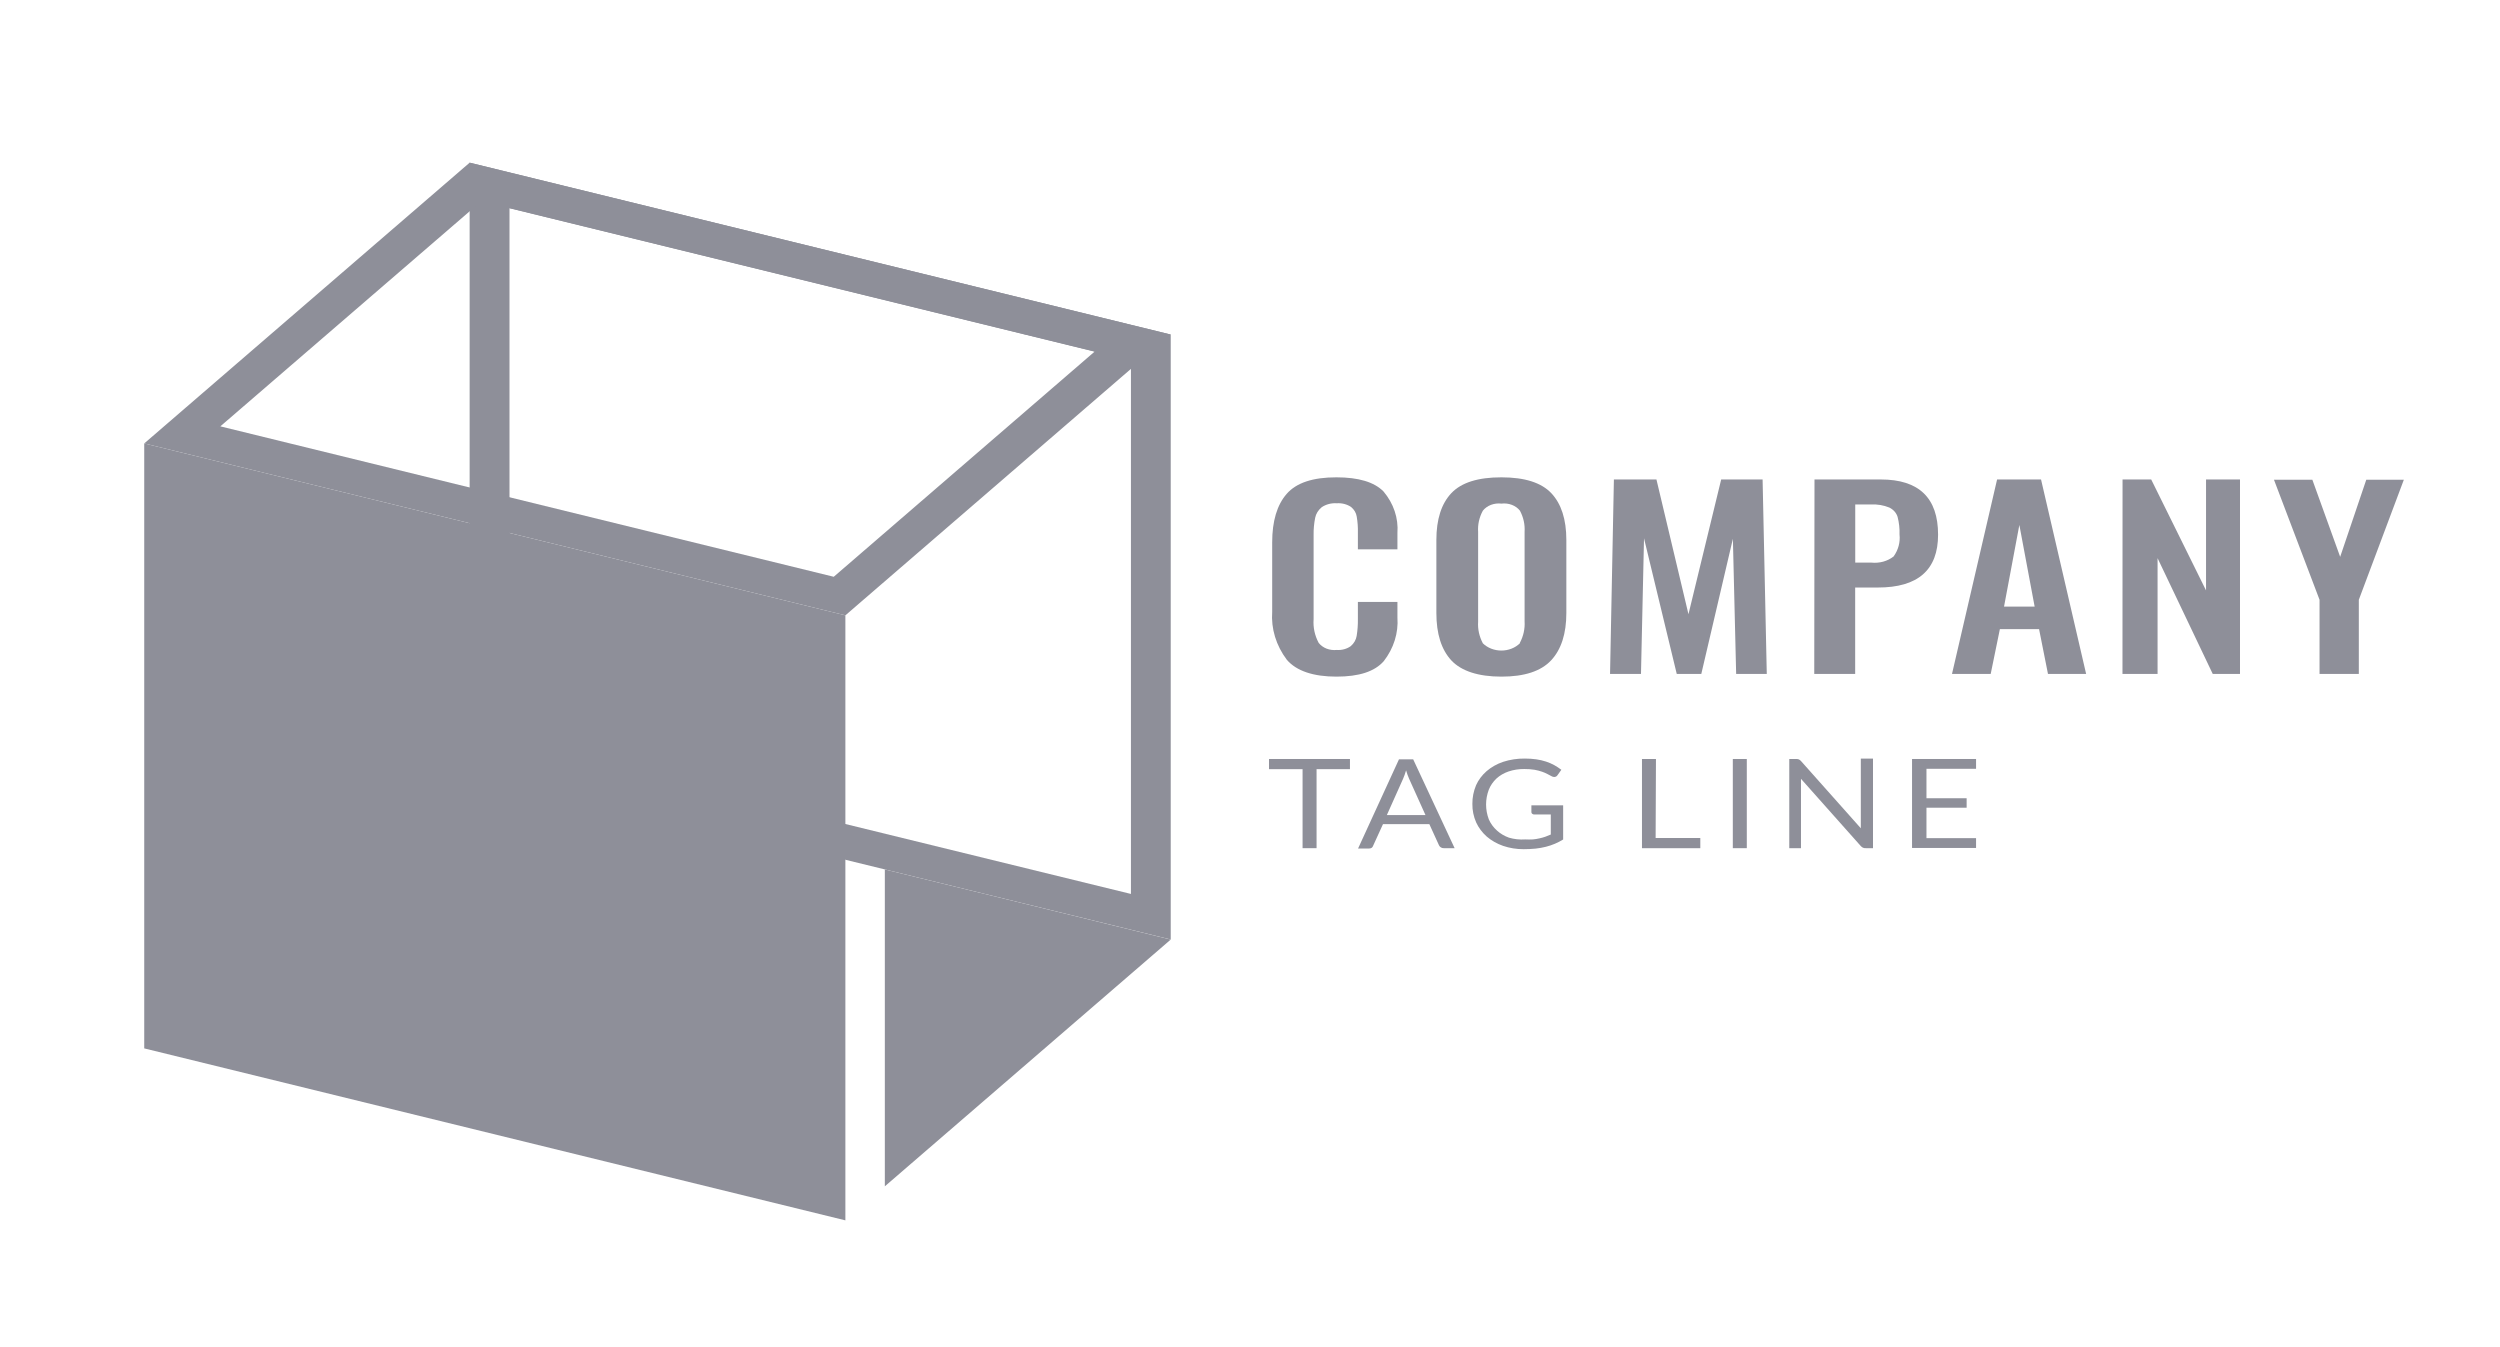
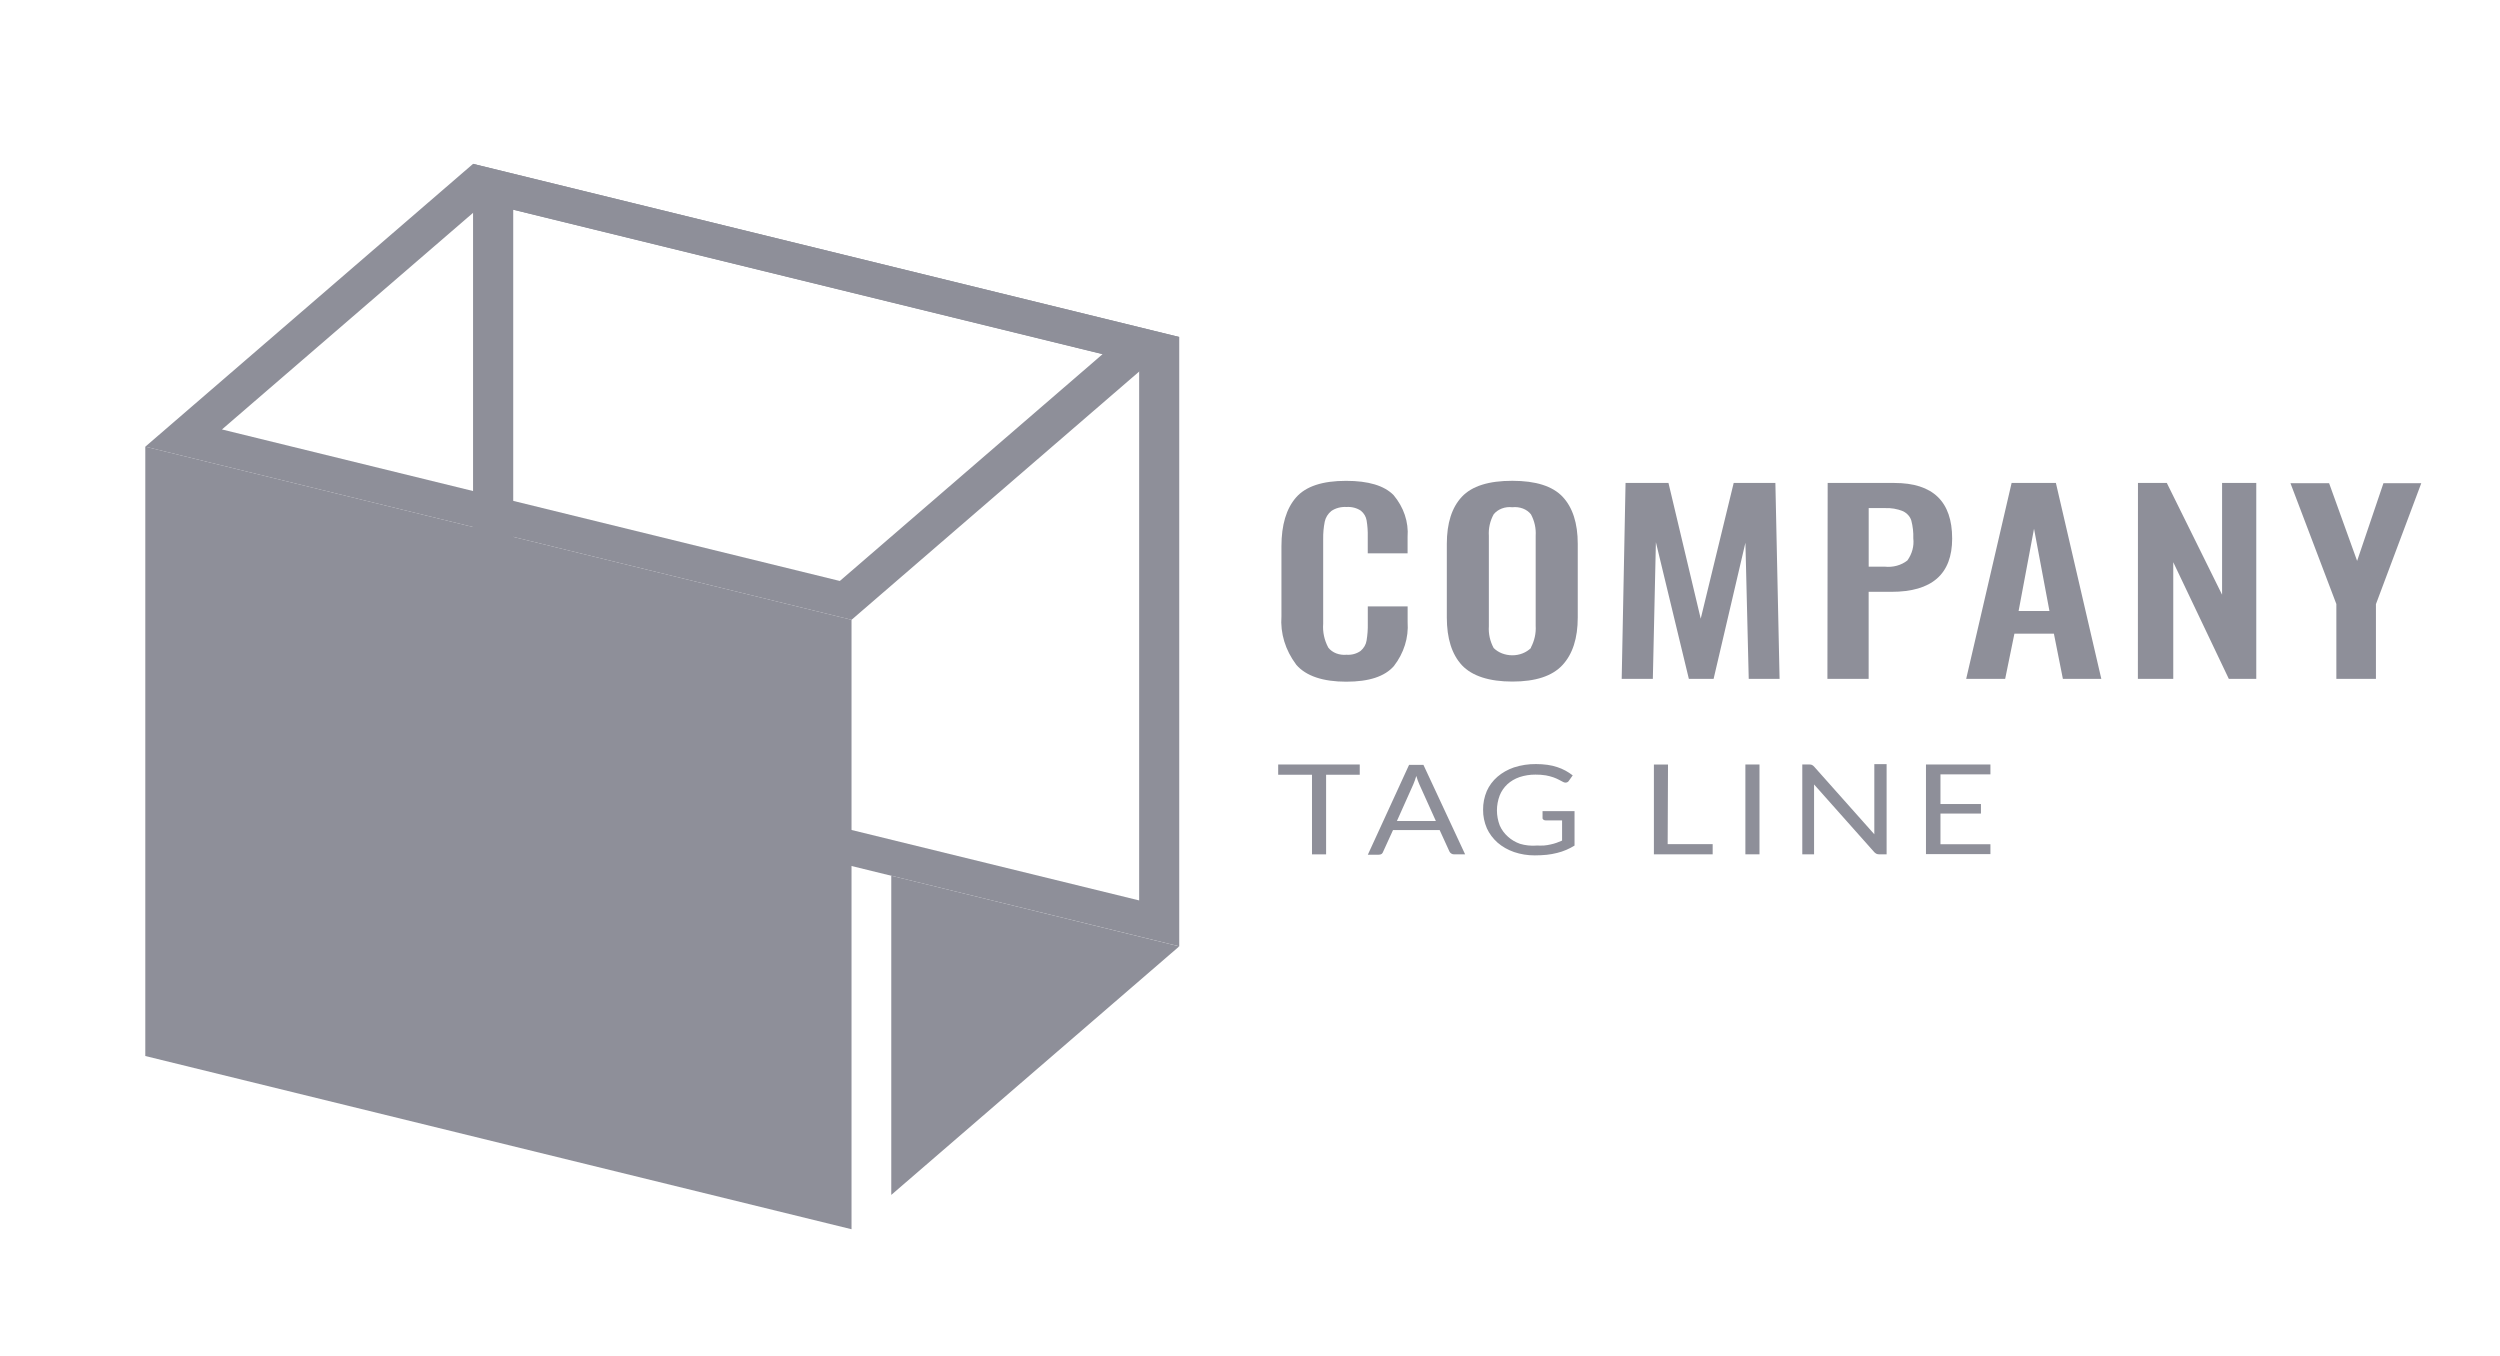
- <svg xmlns="http://www.w3.org/2000/svg" width="104" height="56" viewBox="0 0 104 56" fill="none">
-   <path d="M53.529 27.443C53.085 26.852 52.873 26.154 52.923 25.451V22.563C52.923 21.678 53.124 21.005 53.526 20.545C53.928 20.084 54.618 19.855 55.596 19.857C56.515 19.857 57.168 20.053 57.554 20.445C57.975 20.945 58.179 21.556 58.133 22.172V22.851H56.488V22.164C56.494 21.939 56.478 21.713 56.44 21.491C56.417 21.338 56.334 21.198 56.206 21.091C56.037 20.977 55.824 20.921 55.61 20.936C55.384 20.921 55.161 20.98 54.983 21.1C54.84 21.218 54.744 21.372 54.711 21.541C54.664 21.776 54.642 22.015 54.646 22.255V25.76C54.62 26.098 54.693 26.436 54.857 26.744C54.939 26.848 55.053 26.931 55.185 26.983C55.318 27.034 55.465 27.053 55.61 27.038C55.82 27.053 56.029 26.996 56.192 26.879C56.326 26.764 56.412 26.614 56.437 26.453C56.475 26.221 56.492 25.986 56.488 25.751V25.04H58.133V25.689C58.179 26.332 57.979 26.97 57.564 27.505C57.186 27.934 56.542 28.148 55.596 28.148C54.65 28.148 53.934 27.919 53.529 27.443Z" fill="#8E8F99" />
-   <path d="M60.376 27.473C59.961 27.023 59.753 26.368 59.753 25.501V22.463C59.753 21.605 59.961 20.956 60.376 20.515C60.792 20.075 61.486 19.855 62.46 19.857C63.427 19.857 64.118 20.077 64.533 20.515C64.949 20.956 65.16 21.605 65.16 22.463V25.501C65.16 26.359 64.949 27.017 64.527 27.47C64.104 27.922 63.417 28.148 62.46 28.148C61.503 28.148 60.795 27.919 60.376 27.473ZM63.226 26.744C63.375 26.462 63.443 26.154 63.423 25.845V22.125C63.443 21.822 63.376 21.52 63.229 21.244C63.146 21.138 63.03 21.054 62.894 21.002C62.758 20.95 62.607 20.932 62.46 20.95C62.312 20.932 62.162 20.951 62.025 21.002C61.889 21.054 61.772 21.138 61.687 21.244C61.537 21.519 61.469 21.822 61.49 22.125V25.863C61.469 26.172 61.537 26.48 61.687 26.762C61.783 26.856 61.901 26.932 62.034 26.984C62.167 27.036 62.311 27.063 62.457 27.063C62.602 27.063 62.746 27.036 62.879 26.984C63.012 26.932 63.13 26.856 63.226 26.762V26.744Z" fill="#8E8F99" />
-   <path d="M67.138 19.946H68.908L70.24 25.551L71.601 19.946H73.324L73.498 28.036H72.224L72.088 22.414L70.774 28.036H69.753L68.391 22.393L68.265 28.036H66.978L67.138 19.946Z" fill="#8E8F99" />
-   <path d="M75.483 19.946H78.241C79.829 19.946 80.624 20.712 80.624 22.243C80.624 23.71 79.787 24.443 78.115 24.441H77.175V28.036H75.473L75.483 19.946ZM77.839 23.404C78.007 23.422 78.178 23.409 78.34 23.365C78.501 23.32 78.65 23.247 78.775 23.148C78.97 22.875 79.056 22.554 79.02 22.234C79.029 21.988 79.002 21.741 78.939 21.5C78.914 21.42 78.872 21.344 78.813 21.278C78.755 21.212 78.682 21.157 78.598 21.115C78.362 21.017 78.101 20.973 77.839 20.986H77.178V23.404H77.839Z" fill="#8E8F99" />
-   <path d="M83.079 19.946H84.907L86.783 28.036H85.196L84.825 26.171H83.195L82.813 28.036H81.203L83.079 19.946ZM84.641 25.234L84.005 21.838L83.368 25.234H84.641Z" fill="#8E8F99" />
-   <path d="M88.298 19.946H89.49L91.771 24.561V19.946H93.184V28.036H92.05L89.755 23.219V28.036H88.295L88.298 19.946Z" fill="#8E8F99" />
-   <path d="M96.493 24.951L94.597 19.957H96.194L97.351 23.165L98.437 19.957H100L98.127 24.951V28.036H96.493V24.951Z" fill="#8E8F99" />
-   <path d="M56.158 31.574V31.997H54.769V35.284H54.187V31.997H52.791V31.574H56.158Z" fill="#8E8F99" />
-   <path d="M60.512 35.284H60.063C60.017 35.287 59.972 35.274 59.937 35.249C59.903 35.228 59.877 35.198 59.862 35.164L59.46 34.283H57.533L57.131 35.164C57.12 35.201 57.099 35.235 57.07 35.264C57.035 35.288 56.99 35.301 56.944 35.299H56.495L58.197 31.589H58.789L60.512 35.284ZM57.693 33.907H59.3L58.619 32.397C58.569 32.282 58.527 32.166 58.493 32.047C58.469 32.117 58.449 32.185 58.429 32.244L58.367 32.4L57.693 33.907Z" fill="#8E8F99" />
-   <path d="M63.447 34.92C63.554 34.925 63.661 34.925 63.767 34.92C63.859 34.912 63.95 34.897 64.04 34.876C64.123 34.858 64.205 34.836 64.285 34.808C64.36 34.782 64.435 34.75 64.513 34.717V33.883H63.832C63.815 33.884 63.798 33.882 63.782 33.877C63.767 33.871 63.752 33.864 63.74 33.853C63.729 33.845 63.72 33.835 63.714 33.823C63.708 33.811 63.705 33.799 63.706 33.786V33.501H65.027V34.923C64.919 34.99 64.805 35.048 64.686 35.099C64.565 35.151 64.439 35.193 64.309 35.226C64.169 35.261 64.027 35.286 63.883 35.302C63.718 35.318 63.552 35.326 63.386 35.326C63.092 35.328 62.801 35.281 62.528 35.188C62.273 35.099 62.041 34.967 61.847 34.8C61.657 34.63 61.508 34.431 61.408 34.212C61.3 33.966 61.247 33.705 61.251 33.442C61.248 33.178 61.3 32.915 61.404 32.666C61.502 32.447 61.652 32.246 61.844 32.079C62.038 31.912 62.27 31.781 62.525 31.694C62.816 31.599 63.126 31.552 63.437 31.556C63.596 31.556 63.754 31.567 63.91 31.588C64.049 31.608 64.184 31.639 64.315 31.682C64.434 31.721 64.549 31.77 64.656 31.829C64.76 31.887 64.859 31.952 64.952 32.023L64.789 32.252C64.776 32.273 64.757 32.291 64.733 32.303C64.71 32.316 64.683 32.322 64.656 32.323C64.618 32.322 64.582 32.312 64.55 32.293C64.499 32.27 64.445 32.24 64.383 32.205C64.311 32.166 64.235 32.133 64.155 32.105C64.054 32.07 63.949 32.043 63.842 32.023C63.7 32 63.555 31.99 63.41 31.991C63.185 31.989 62.962 32.023 62.753 32.094C62.563 32.159 62.392 32.259 62.252 32.387C62.111 32.521 62.003 32.678 61.935 32.849C61.783 33.251 61.783 33.684 61.935 34.086C62.01 34.26 62.126 34.419 62.276 34.553C62.416 34.68 62.585 34.78 62.773 34.847C62.99 34.911 63.219 34.936 63.447 34.92Z" fill="#8E8F99" />
-   <path d="M68.874 34.861H70.733V35.284H68.306V31.574H68.888L68.874 34.861Z" fill="#8E8F99" />
-   <path d="M72.667 35.284H72.085V31.574H72.667V35.284Z" fill="#8E8F99" />
-   <path d="M74.832 31.591C74.867 31.608 74.897 31.631 74.921 31.659L77.41 34.456C77.406 34.412 77.406 34.368 77.41 34.324C77.41 34.282 77.41 34.241 77.41 34.203V31.559H77.917V35.284H77.624C77.581 35.287 77.537 35.28 77.498 35.264C77.463 35.245 77.432 35.221 77.406 35.193L74.921 32.399C74.921 32.443 74.921 32.484 74.921 32.526C74.921 32.567 74.921 32.605 74.921 32.64V35.284H74.434V31.574H74.737C74.77 31.574 74.802 31.58 74.832 31.591Z" fill="#8E8F99" />
-   <path d="M82.204 31.574V31.982H80.141V33.207H81.812V33.601H80.141V34.867H82.204V35.275H79.541V31.574H82.204Z" fill="#8E8F99" />
-   <path d="M21.195 8.659L47.047 14.993V37.188L21.195 30.857V8.659ZM19.537 6.767V31.935L48.702 39.083V13.917L19.537 6.767Z" fill="#8E8F99" />
-   <path d="M35.168 50.767L6 43.613V18.447L35.168 25.598V50.767Z" fill="#8E8F99" />
-   <path d="M20.02 8.374L45.535 14.628L34.684 23.994L9.166 17.736L20.02 8.374ZM19.537 6.767L6 18.447L35.168 25.598L48.702 13.917L19.537 6.767Z" fill="#8E8F99" />
-   <path d="M36.809 49.351L48.702 39.086L36.809 36.169V49.351Z" fill="#8E8F99" />
+ <svg xmlns="http://www.w3.org/2000/svg" version="1.1" width="59" height="32" viewBox="0 0 59 32">
+   <path fill="#8e8f99" d="M30.588 15.682c-0.254-0.338-0.375-0.737-0.346-1.138v-1.65c0-0.506 0.115-0.89 0.344-1.153s0.624-0.394 1.183-0.393c0.525 0 0.898 0.112 1.119 0.336 0.24 0.286 0.358 0.635 0.331 0.987v0.388h-0.94v-0.393c0.003-0.129-0.006-0.257-0.027-0.384-0.014-0.087-0.061-0.168-0.134-0.228-0.096-0.066-0.218-0.097-0.34-0.089-0.129-0.008-0.256 0.025-0.358 0.094-0.082 0.067-0.136 0.156-0.156 0.252-0.027 0.135-0.039 0.271-0.037 0.408v2.003c-0.015 0.193 0.027 0.387 0.121 0.562 0.047 0.060 0.112 0.107 0.188 0.136s0.16 0.040 0.242 0.032c0.12 0.009 0.24-0.024 0.333-0.091 0.077-0.066 0.126-0.151 0.14-0.243 0.022-0.133 0.032-0.267 0.029-0.401v-0.406h0.94v0.371c0.026 0.367-0.088 0.732-0.325 1.038-0.216 0.245-0.584 0.368-1.125 0.368s-0.949-0.131-1.181-0.403z" />
+   <path fill="#8e8f99" d="M34.501 15.699c-0.237-0.257-0.356-0.631-0.356-1.127v-1.736c0-0.49 0.119-0.861 0.356-1.113s0.634-0.377 1.191-0.376c0.553 0 0.947 0.125 1.185 0.376 0.237 0.252 0.358 0.623 0.358 1.113v1.736c0 0.49-0.121 0.866-0.362 1.125s-0.634 0.388-1.181 0.388-0.951-0.131-1.191-0.386zM36.129 15.282c0.085-0.161 0.124-0.337 0.113-0.514v-2.125c0.011-0.173-0.027-0.346-0.111-0.504-0.048-0.061-0.114-0.109-0.192-0.138s-0.164-0.040-0.248-0.030c-0.084-0.010-0.17 0-0.248 0.030s-0.145 0.077-0.193 0.138c-0.086 0.157-0.124 0.33-0.113 0.504v2.136c-0.012 0.177 0.027 0.353 0.113 0.514 0.055 0.054 0.122 0.098 0.198 0.127s0.158 0.045 0.242 0.045 0.166-0.015 0.242-0.045c0.076-0.030 0.143-0.073 0.198-0.127v-0.010z" />
+   <path fill="#8e8f99" d="M38.364 11.398h1.012l0.761 3.203 0.778-3.203h0.984l0.099 4.623h-0.728l-0.078-3.213-0.751 3.213h-0.584l-0.778-3.225-0.072 3.225h-0.735l0.091-4.623z" />
+   <path fill="#8e8f99" d="M43.133 11.398h1.576c0.908 0 1.362 0.438 1.362 1.313 0 0.838-0.478 1.257-1.434 1.256h-0.537v2.055h-0.973l0.006-4.623zM44.479 13.373c0.096 0.011 0.194 0.003 0.286-0.022s0.177-0.067 0.249-0.124c0.112-0.156 0.161-0.339 0.14-0.522 0.005-0.141-0.011-0.282-0.047-0.42-0.014-0.046-0.038-0.089-0.072-0.127s-0.075-0.069-0.123-0.093c-0.135-0.056-0.284-0.081-0.434-0.074h-0.377v1.382h0.377z" />
+   <path fill="#8e8f99" d="M47.474 11.398h1.045l1.072 4.623h-0.907l-0.212-1.066h-0.932l-0.218 1.066h-0.92l1.072-4.623zM48.367 14.419l-0.364-1.941-0.364 1.941h0.728z" />
+   <path fill="#8e8f99" d="M50.456 11.398h0.681l1.304 2.637v-2.637h0.807v4.623h-0.648l-1.311-2.753v2.753h-0.835l0.002-4.623z" />
+   <path fill="#8e8f99" d="M55.139 14.258l-1.084-2.854h0.912l0.661 1.833 0.621-1.833h0.893l-1.070 2.854v1.763h-0.934v-1.763z" />
+   <path fill="#8e8f99" d="M32.090 18.042v0.242h-0.794v1.879h-0.333v-1.879h-0.798v-0.242h1.924z" />
+   <path fill="#8e8f99" d="M34.578 20.163h-0.257c-0.026 0.001-0.052-0.006-0.072-0.020-0.019-0.012-0.034-0.029-0.043-0.049l-0.23-0.504h-1.101l-0.23 0.504c-0.007 0.021-0.018 0.041-0.035 0.057-0.020 0.014-0.046 0.021-0.072 0.020h-0.257l0.973-2.12h0.339l0.984 2.112zM32.968 19.375h0.918l-0.389-0.863c-0.029-0.065-0.053-0.132-0.072-0.2-0.014 0.040-0.025 0.079-0.037 0.112l-0.035 0.089-0.385 0.861z" />
+   <path fill="#8e8f99" d="M36.256 19.954c0.061 0.003 0.122 0.003 0.183 0 0.053-0.005 0.105-0.013 0.156-0.025 0.048-0.010 0.094-0.023 0.14-0.039 0.043-0.015 0.086-0.034 0.13-0.052v-0.477h-0.389c-0.010 0-0.019-0.001-0.028-0.004s-0.017-0.007-0.024-0.013c-0.006-0.005-0.011-0.011-0.015-0.017s-0.005-0.014-0.005-0.021v-0.163h0.755v0.813c-0.062 0.038-0.127 0.072-0.195 0.101-0.069 0.030-0.142 0.054-0.216 0.072-0.080 0.020-0.161 0.035-0.243 0.044-0.094 0.009-0.189 0.014-0.284 0.014-0.168 0.001-0.334-0.026-0.49-0.079-0.146-0.051-0.278-0.126-0.389-0.222-0.108-0.097-0.194-0.211-0.251-0.336-0.061-0.141-0.092-0.29-0.090-0.44-0.002-0.151 0.028-0.301 0.088-0.443 0.056-0.126 0.141-0.24 0.251-0.336 0.111-0.095 0.243-0.17 0.389-0.22 0.167-0.054 0.343-0.081 0.521-0.079 0.091-0 0.181 0.006 0.27 0.018 0.079 0.011 0.157 0.029 0.232 0.054 0.068 0.022 0.133 0.050 0.195 0.084 0.060 0.033 0.116 0.070 0.169 0.111l-0.093 0.131c-0.007 0.012-0.018 0.022-0.032 0.029s-0.029 0.011-0.044 0.011c-0.022-0.001-0.042-0.006-0.060-0.017-0.029-0.013-0.060-0.030-0.095-0.050-0.041-0.022-0.085-0.041-0.13-0.057-0.058-0.020-0.118-0.036-0.179-0.047-0.081-0.013-0.164-0.019-0.247-0.018-0.128-0.001-0.256 0.019-0.376 0.059-0.108 0.037-0.206 0.095-0.286 0.168-0.081 0.076-0.142 0.166-0.181 0.264-0.087 0.23-0.087 0.477 0 0.707 0.043 0.1 0.109 0.191 0.195 0.267 0.080 0.073 0.177 0.13 0.284 0.168 0.124 0.037 0.255 0.051 0.385 0.042z" />
+   <path fill="#8e8f99" d="M39.357 19.921h1.062v0.242h-1.387v-2.12h0.333l-0.008 1.879z" />
+   <path fill="#8e8f99" d="M41.524 20.162h-0.333v-2.12h0.333v2.12z" />
+   <path fill="#8e8f99" d="M42.761 18.052c0.020 0.010 0.037 0.023 0.051 0.039l1.422 1.598c-0.002-0.025-0.002-0.050 0-0.076 0-0.023 0-0.047 0-0.069v-1.511h0.29v2.129h-0.167c-0.025 0.002-0.050-0.002-0.072-0.012-0.020-0.011-0.038-0.024-0.053-0.040l-1.42-1.597c0 0.025 0 0.049 0 0.072s0 0.045 0 0.066v1.511h-0.278v-2.12h0.173c0.019 0 0.037 0.003 0.054 0.010z" />
+   <path fill="#8e8f99" d="M46.974 18.042v0.233h-1.179v0.7h0.955v0.225h-0.955v0.724h1.179v0.233h-1.521v-2.115h1.521z" />
+   <path fill="#8e8f99" d="M12.112 4.948l14.772 3.619v12.683l-14.772-3.618v-12.685zM11.164 3.867v14.382l16.666 4.084v-14.38l-16.666-4.086z" />
+   <path fill="#8e8f99" d="M20.096 29.010l-16.667-4.088v-14.381l16.667 4.086v14.382z" />
+   <path fill="#8e8f99" d="M11.44 4.785l14.58 3.574-6.2 5.352-14.582-3.576 6.202-5.35zM11.164 3.867l-7.735 6.675 16.667 4.086 7.733-6.675-16.666-4.086z" />
+   <path fill="#8e8f99" d="M21.034 28.2l6.796-5.866-6.796-1.667v7.532z" />
</svg>
